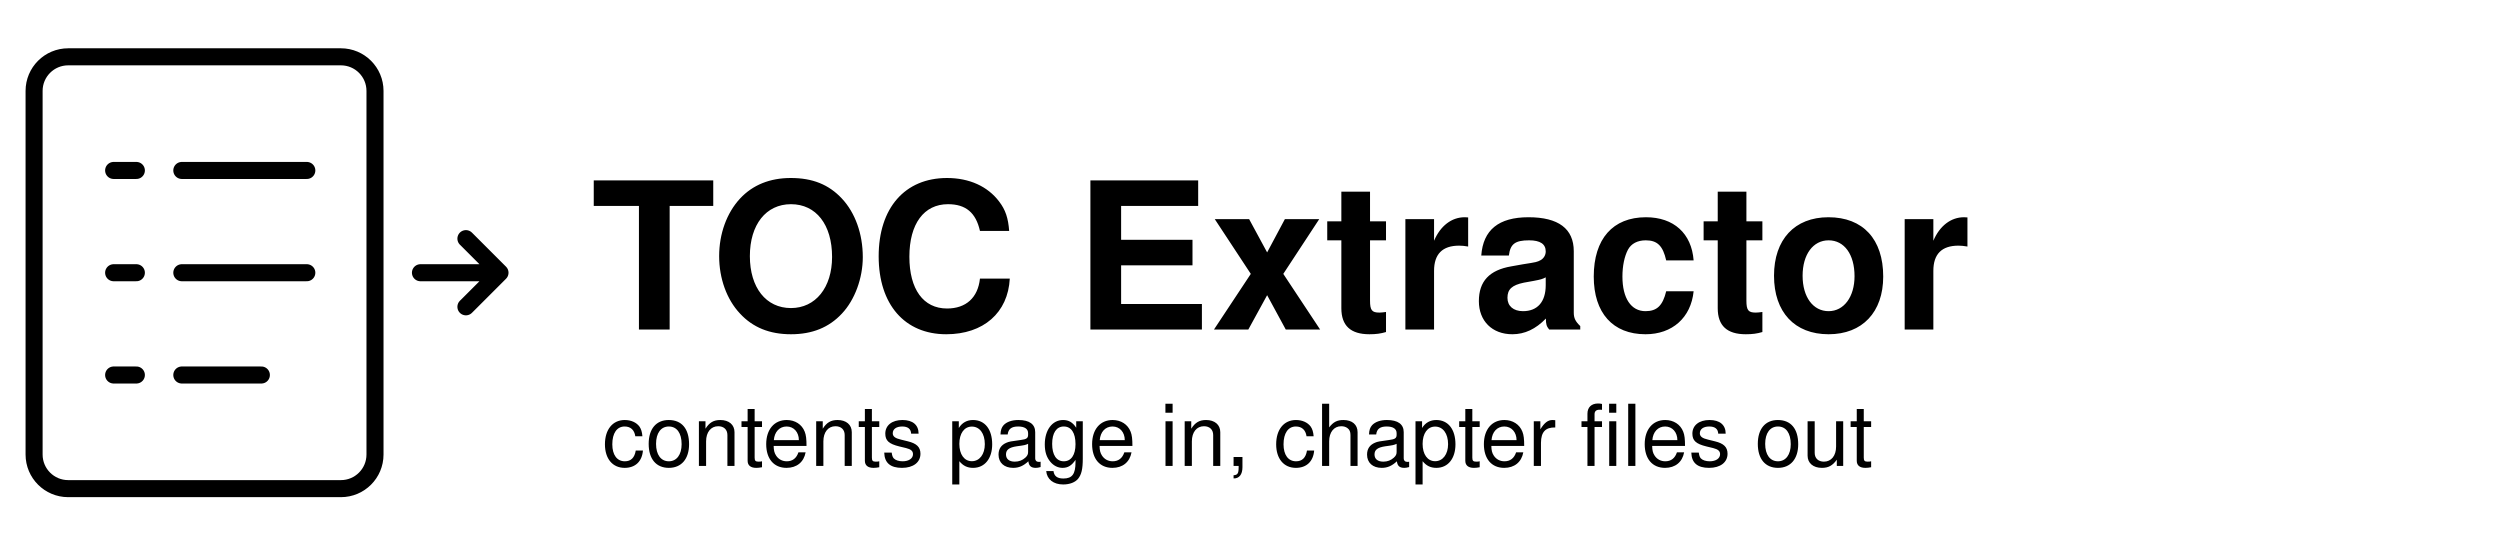
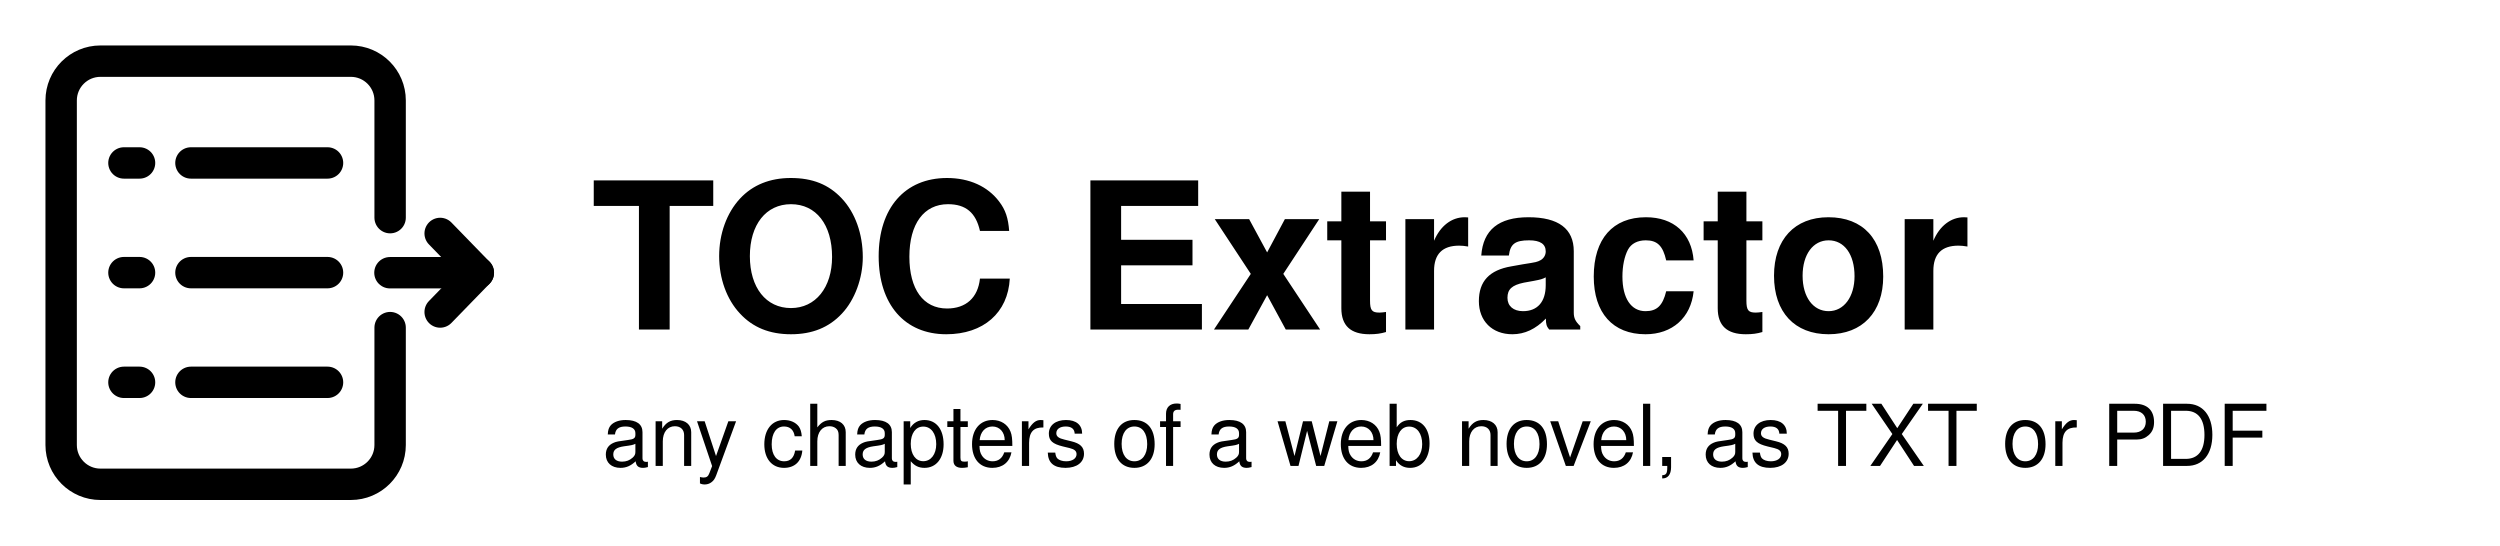
<svg xmlns="http://www.w3.org/2000/svg" width="440" height="96" viewBox="0 0 440 96" role="img" aria-label="TOC Extractor">
-   <g fill="none" stroke="#000000" stroke-width="3" stroke-linecap="round" stroke-linejoin="round">
-     <rect x="6" y="10" width="60" height="76" rx="6" />
-     <line x1="20" y1="30" x2="24" y2="30" />
-     <line x1="32" y1="30" x2="54" y2="30" />
-     <line x1="20" y1="48" x2="24" y2="48" />
-     <line x1="32" y1="48" x2="54" y2="48" />
-     <line x1="20" y1="66" x2="24" y2="66" />
-     <line x1="32" y1="66" x2="46" y2="66" />
-     <path d="M74 48 h14 m-6 -6 l6 6 l-6 6" />
+   <g transform="translate(8 8) scale(0.03231) translate(-938.0 -810.0)">
+     <g fill="none" stroke="#000000" stroke-width="171" stroke-linecap="round" stroke-linejoin="round">
+       <path d="M 2815.5 2347 L 2815.5 2986.5 A 214 214 0 0 1 2601.5 3200.5 L 1237.5 3200.5 A 214 214 0 0 1 1023.5 2986.5 L 1023.5 1109.5 A 214 214 0 0 1 1237.5 895.5 L 2601.5 895.5 A 214 214 0 0 1 2815.5 1109.5 L 2815.5 1748" />
+       <line x1="1365.5" y1="1450" x2="1450.5" y2="1450" />
+       <line x1="1730.5" y1="1450" x2="2474.5" y2="1450" />
+       <line x1="1365.5" y1="2047.5" x2="1450.5" y2="2047.5" />
+       <line x1="1730.5" y1="2047.5" x2="2474.5" y2="2047.5" />
+       <line x1="1365.5" y1="2645" x2="1450.5" y2="2645" />
+       <line x1="1730.5" y1="2645" x2="2474.5" y2="2645" />
+       <line x1="2814.5" y1="2048" x2="3296" y2="2048" />
+       <polyline points="3088 1834 3296 2048 3088 2262" />
+     </g>
  </g>
  <text x="104" y="58" font-family="-apple-system, 'Segoe UI', Helvetica, Arial, sans-serif" font-size="36" font-weight="700" fill="#000000">TOC Extractor</text>
-   <text x="106" y="82" font-family="-apple-system, 'Segoe UI', Helvetica, Arial, sans-serif" font-size="15" fill="#000000">contents page in, chapter files out</text>
+   <text x="106" y="82" font-family="-apple-system, 'Segoe UI', Helvetica, Arial, sans-serif" font-size="15" fill="#000000">any chapters of a web novel, as TXT or PDF</text>
</svg>
